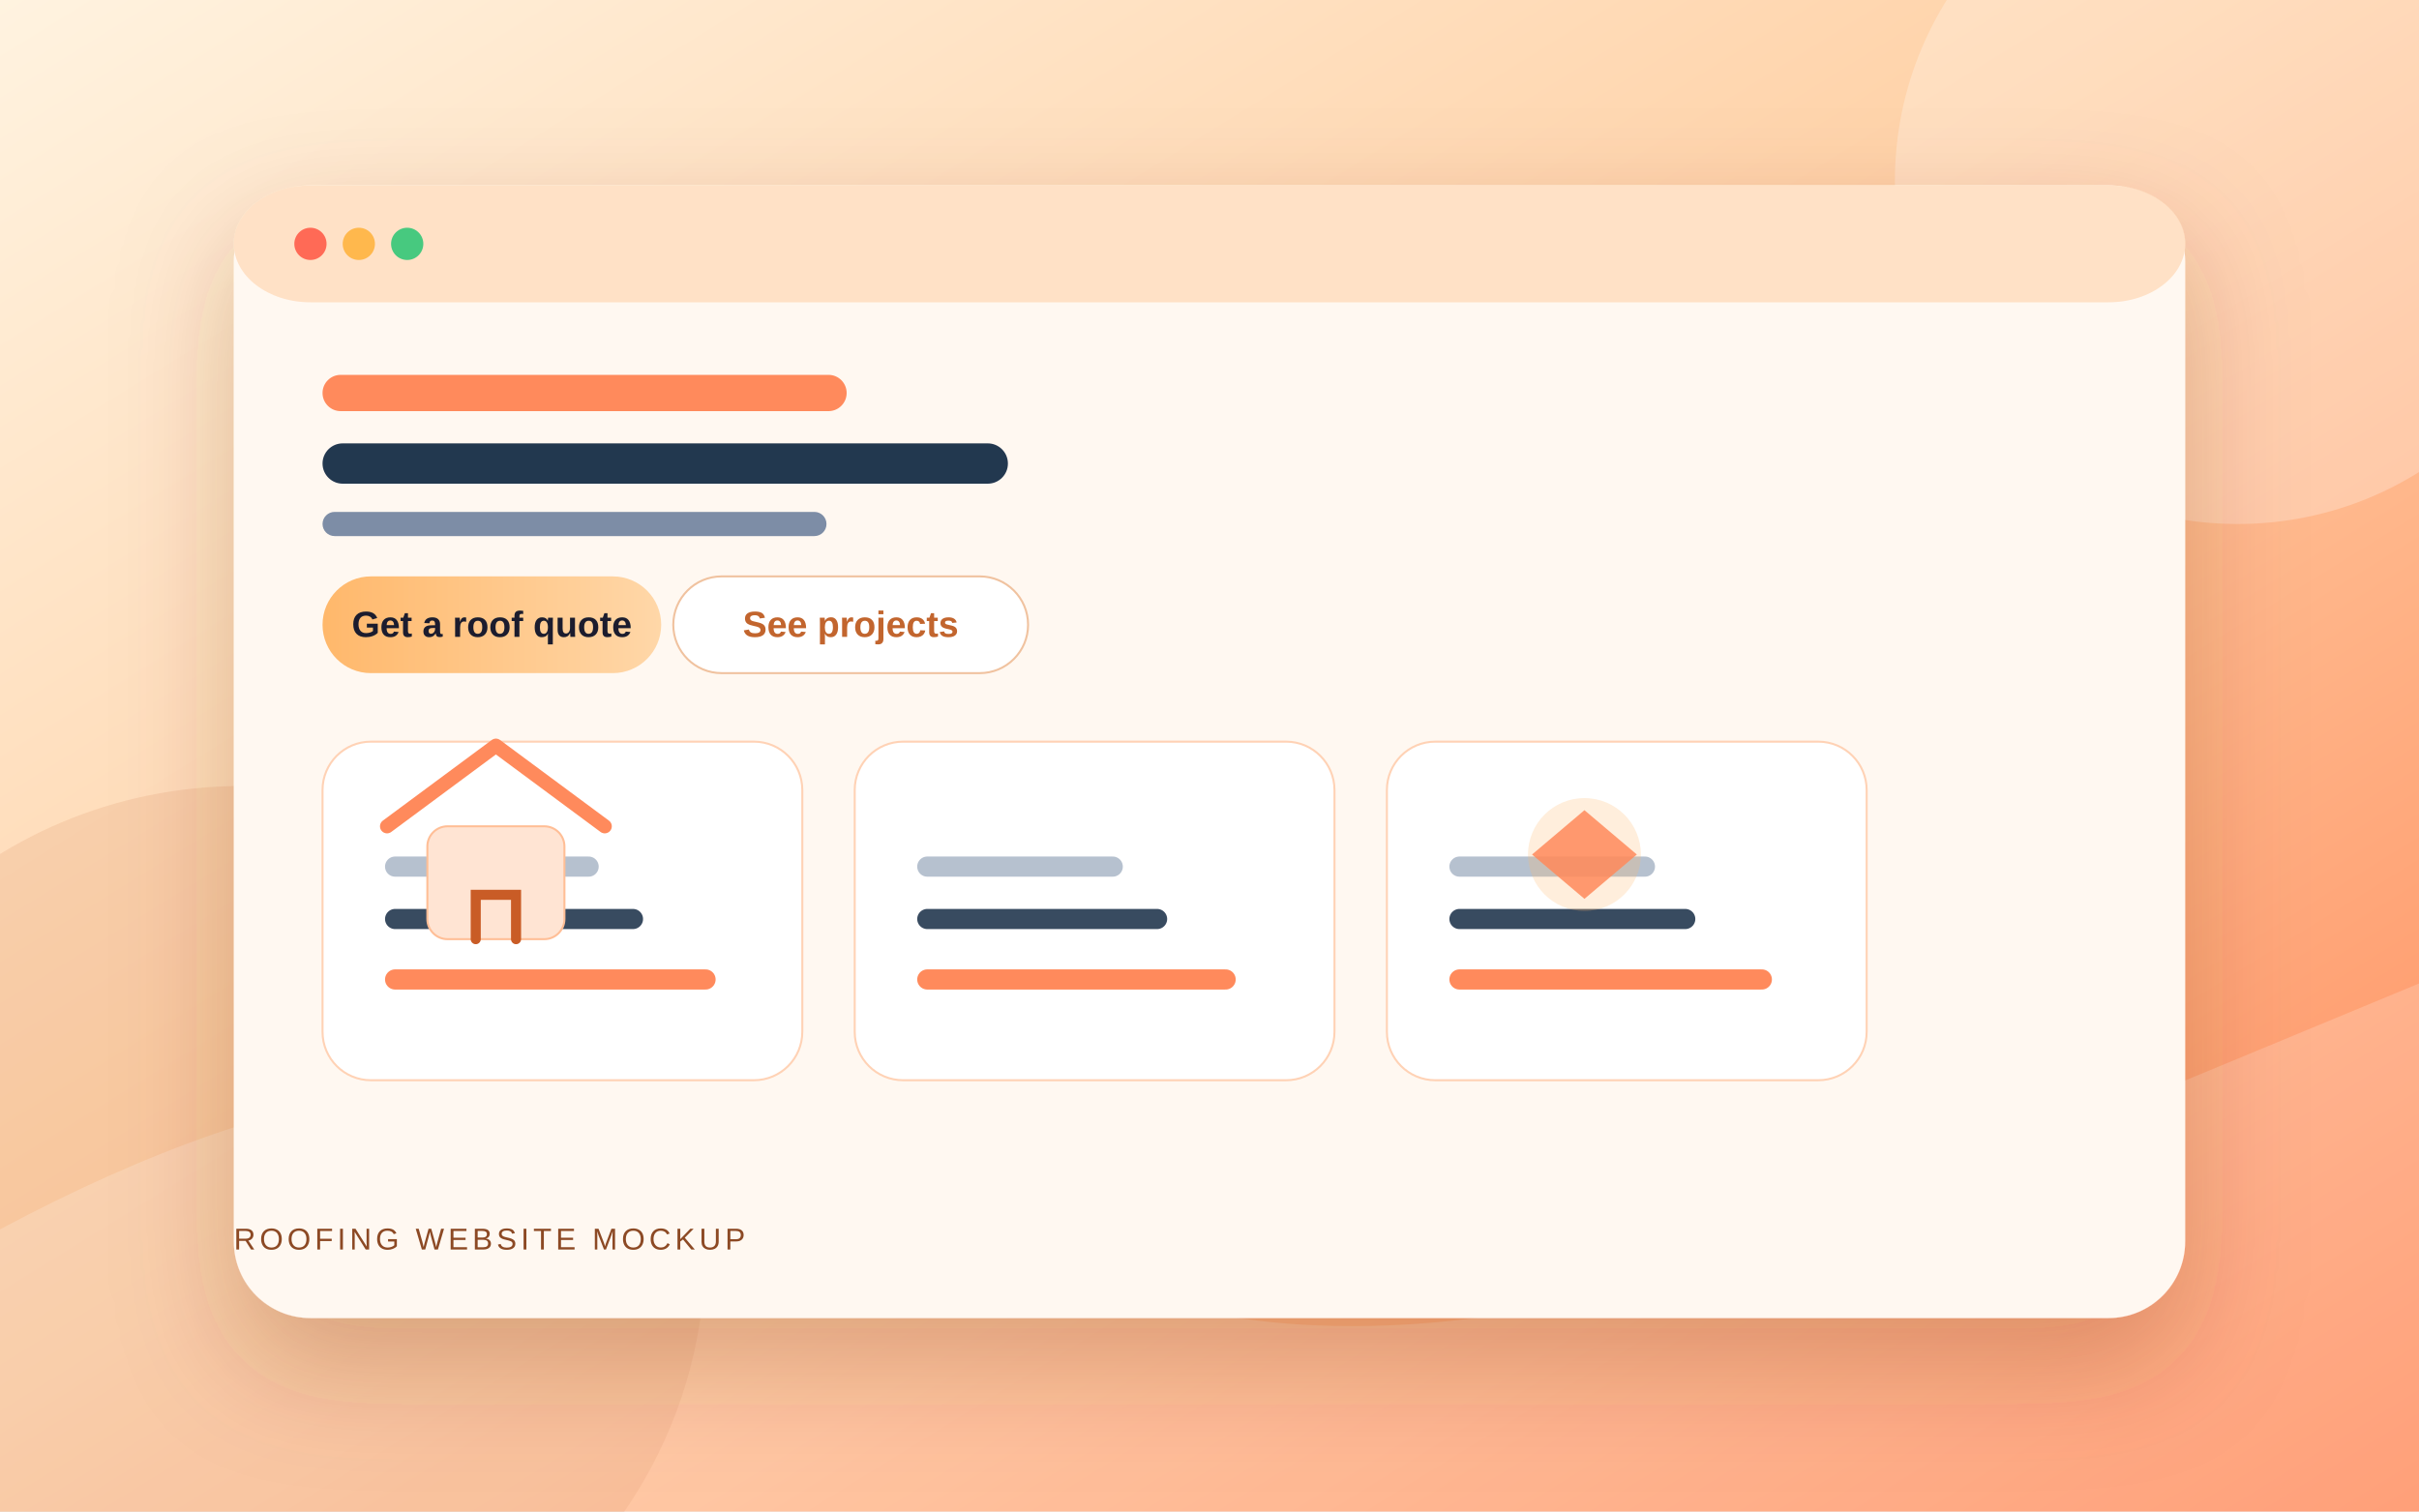
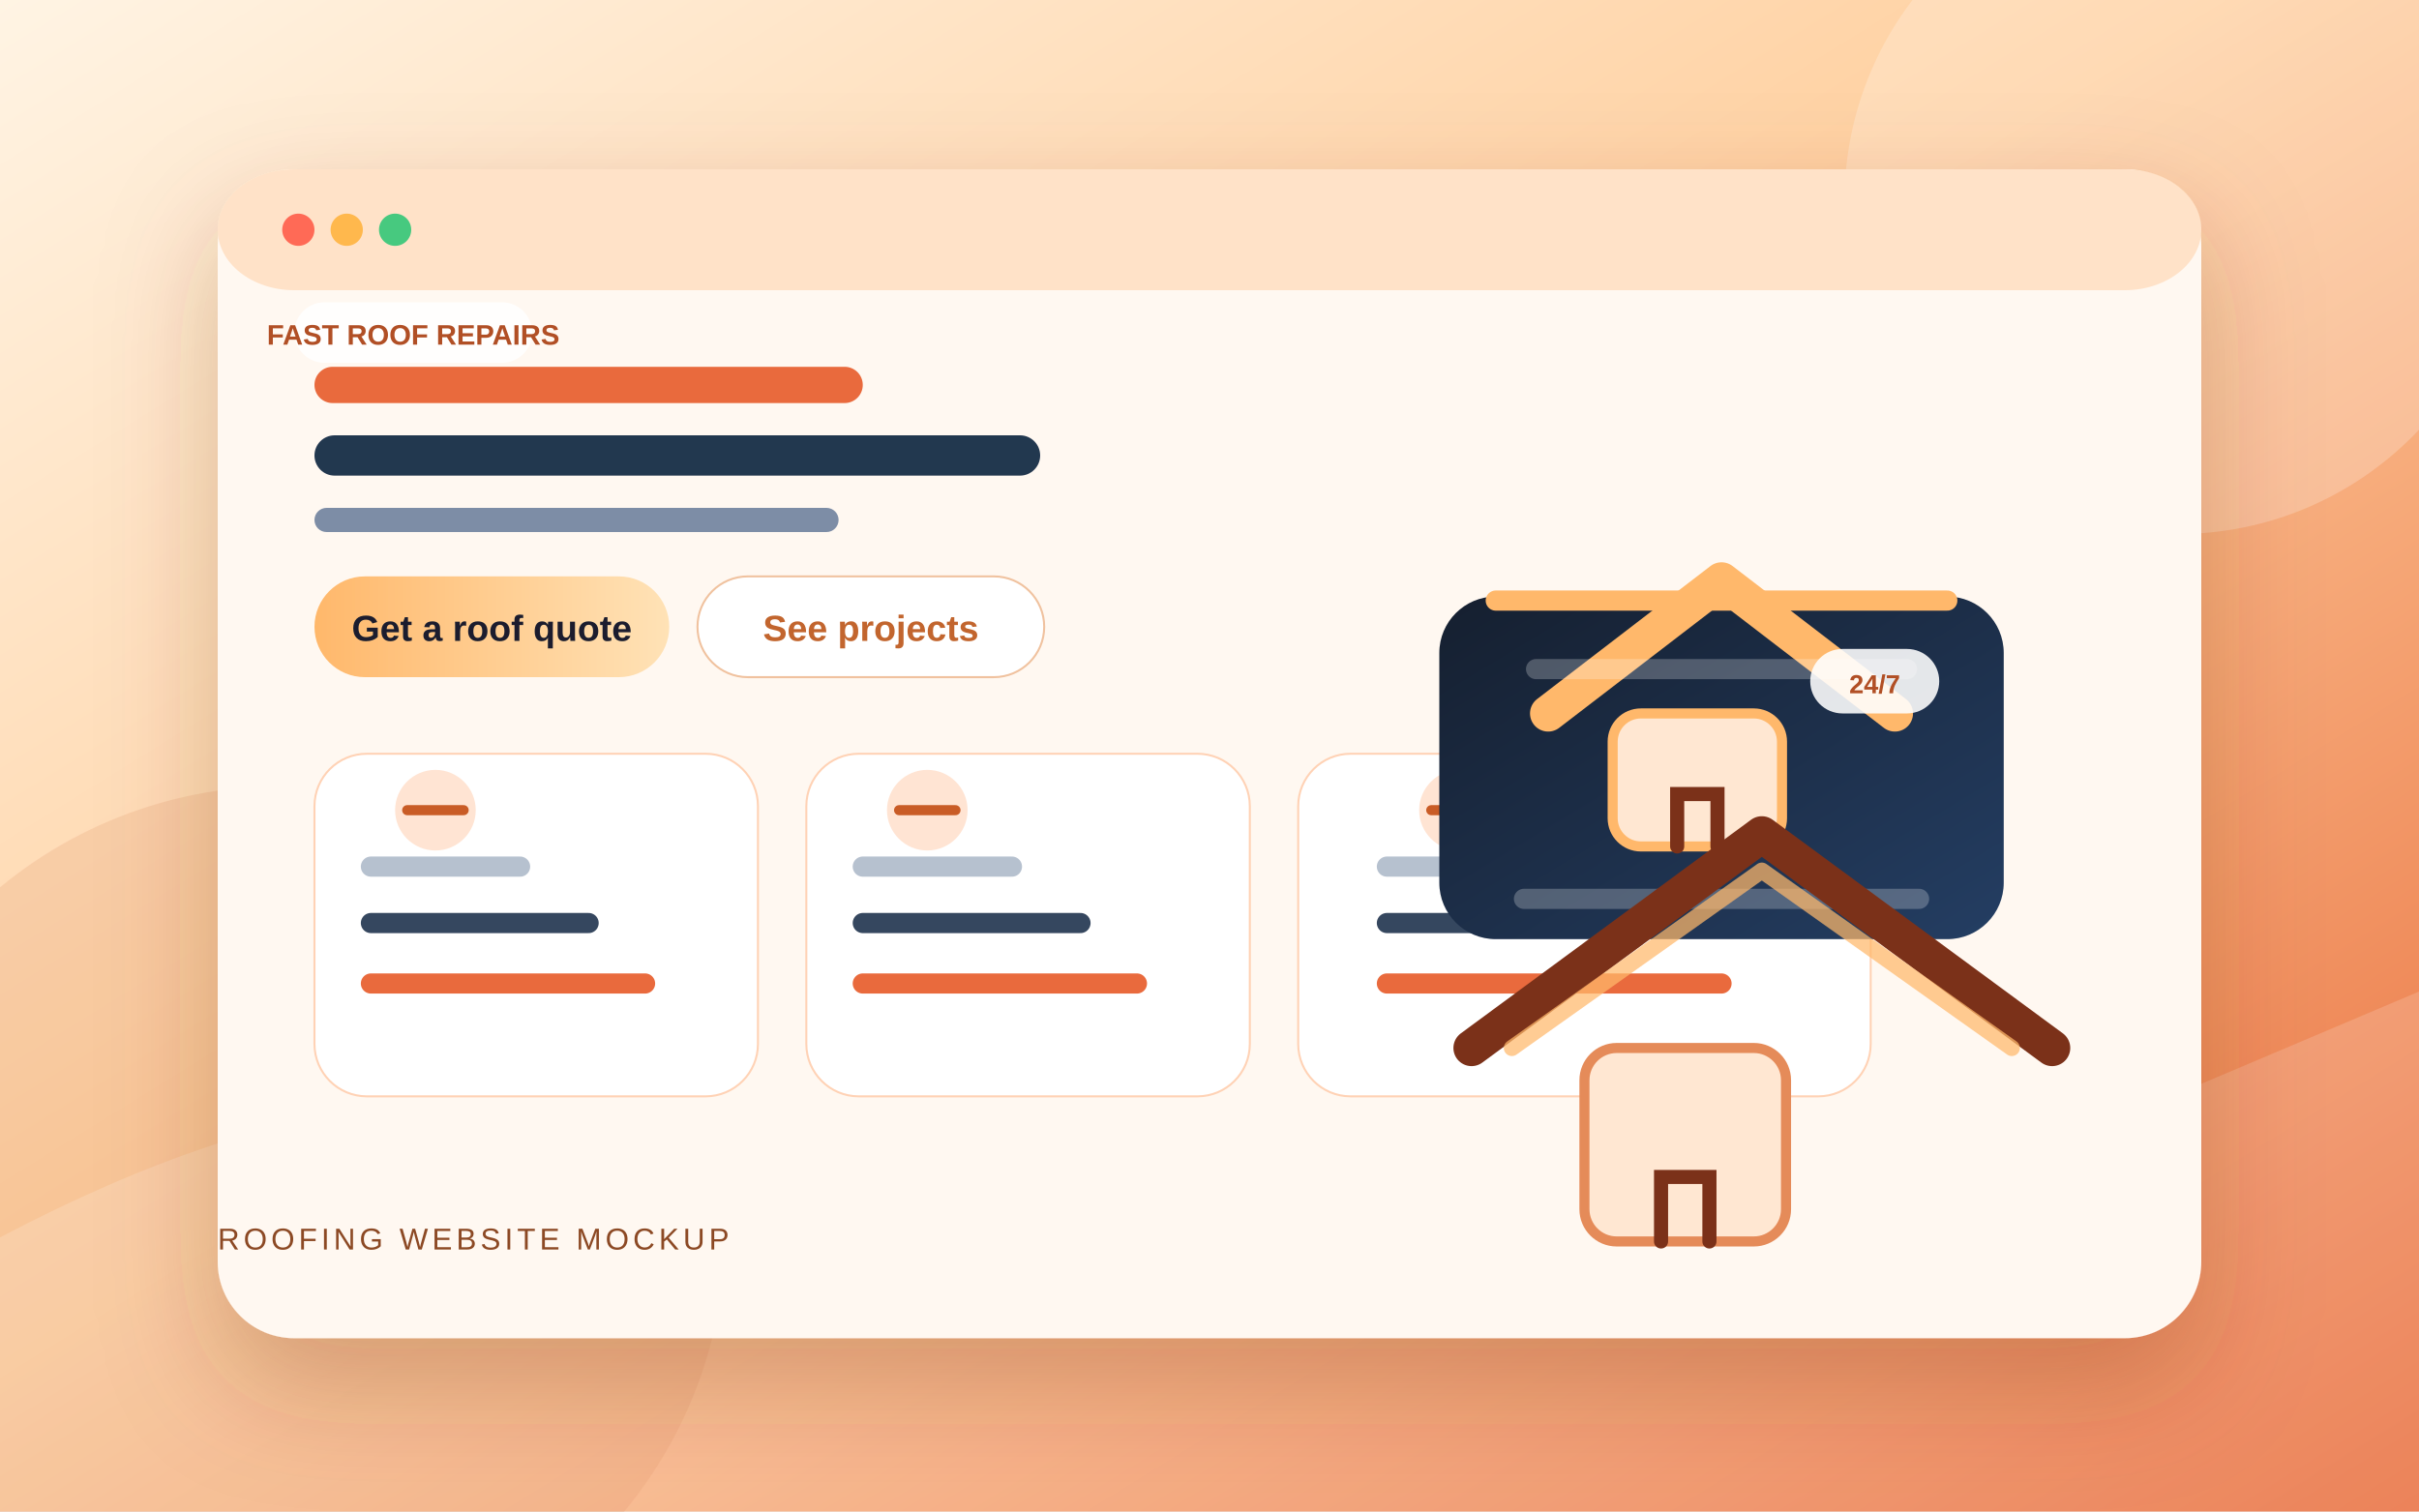
- <svg xmlns="http://www.w3.org/2000/svg" viewBox="0 0 1200 750" role="img" aria-label="Roofing website mockup">
+ <svg xmlns="http://www.w3.org/2000/svg" viewBox="0 0 1200 750" role="img" aria-label="Roofing website mockup" shape-rendering="geometricPrecision" text-rendering="geometricPrecision">
  <defs>
    <linearGradient id="bg" x1="0" y1="0" x2="1" y2="1">
-       <stop offset="0%" stop-color="#fff3e0" />
-       <stop offset="45%" stop-color="#ffd2a8" />
-       <stop offset="100%" stop-color="#ff8a5b" />
+       <stop offset="0%" stop-color="#fff4e4" />
+       <stop offset="45%" stop-color="#ffd0a0" />
+       <stop offset="100%" stop-color="#e86b3a" />
    </linearGradient>
    <linearGradient id="screen" x1="0" y1="0" x2="1" y2="1">
-       <stop offset="0%" stop-color="#132238" />
-       <stop offset="100%" stop-color="#223b61" />
+       <stop offset="0%" stop-color="#151f2f" />
+       <stop offset="100%" stop-color="#243e63" />
    </linearGradient>
    <linearGradient id="cta" x1="0" y1="0" x2="1" y2="0">
      <stop offset="0%" stop-color="#ffb86b" />
-       <stop offset="100%" stop-color="#ffd7a8" />
+       <stop offset="100%" stop-color="#ffe2b6" />
    </linearGradient>
    <filter id="shadow" x="-25%" y="-25%" width="150%" height="150%">
-       <feDropShadow dx="0" dy="24" stdDeviation="28" flood-color="#7a2e10" flood-opacity="0.25" />
+       <feDropShadow dx="0" dy="24" stdDeviation="28" flood-color="#7a2e10" flood-opacity="0.26" />
    </filter>
  </defs>
  <rect width="1200" height="750" fill="url(#bg)" />
-   <circle cx="1110" cy="90" r="170" fill="#fff" opacity="0.25" />
-   <circle cx="120" cy="620" r="230" fill="#c75d2b" opacity="0.12" />
-   <path d="M0 610C150 530 260 520 380 560s160 98 290 98 245-52 530-170v262H0Z" fill="#ffffff" opacity="0.18" />
+   <circle cx="1080" cy="100" r="165" fill="#fff" opacity="0.22" />
+   <circle cx="140" cy="610" r="220" fill="#c75d2b" opacity="0.12" />
+   <path d="M0 614c148-78 258-84 374-50s170 98 302 98 250-54 524-170v258H0Z" fill="#fff" opacity="0.16" />
  <g filter="url(#shadow)">
-     <rect x="116" y="92" width="968" height="562" rx="38" fill="#fff8f1" />
-     <rect x="116" y="92" width="968" height="58" rx="38" fill="#ffe1c6" />
-     <circle cx="154" cy="121" r="8" fill="#ff6b57" />
-     <circle cx="178" cy="121" r="8" fill="#ffb84d" />
-     <circle cx="202" cy="121" r="8" fill="#47c97f" />
-     <rect x="160" y="186" width="260" height="18" rx="9" fill="#ff8a5b" />
-     <rect x="160" y="220" width="340" height="20" rx="10" fill="#243750" />
-     <rect x="160" y="254" width="250" height="12" rx="6" fill="#7d8da6" />
-     <rect x="160" y="286" width="168" height="48" rx="24" fill="url(#cta)" />
-     <text x="244" y="316" font-family="Arial, sans-serif" font-size="18" font-weight="700" fill="#1a1f2e" text-anchor="middle">Get a roof quote</text>
-     <rect x="334" y="286" width="176" height="48" rx="24" fill="#fff" stroke="#f0c29f" />
-     <text x="422" y="316" font-family="Arial, sans-serif" font-size="18" font-weight="700" fill="#c2652d" text-anchor="middle">See projects</text>
-     <rect x="160" y="368" width="238" height="168" rx="24" fill="#fff" stroke="#ffd2b5" />
-     <rect x="424" y="368" width="238" height="168" rx="24" fill="#fff" stroke="#ffd2b5" />
-     <rect x="688" y="368" width="238" height="168" rx="24" fill="#fff" stroke="#ffd2b5" />
-     <path d="M196 486h154" stroke="#ff8a5b" stroke-width="10" stroke-linecap="round" />
-     <path d="M196 456h118" stroke="#243750" stroke-width="10" stroke-linecap="round" opacity="0.9" />
-     <path d="M196 430h96" stroke="#a4b1c3" stroke-width="10" stroke-linecap="round" opacity="0.8" />
-     <path d="M460 486h148" stroke="#ff8a5b" stroke-width="10" stroke-linecap="round" />
-     <path d="M460 456h114" stroke="#243750" stroke-width="10" stroke-linecap="round" opacity="0.9" />
-     <path d="M460 430h92" stroke="#a4b1c3" stroke-width="10" stroke-linecap="round" opacity="0.8" />
-     <path d="M724 486h150" stroke="#ff8a5b" stroke-width="10" stroke-linecap="round" />
-     <path d="M724 456h112" stroke="#243750" stroke-width="10" stroke-linecap="round" opacity="0.9" />
-     <path d="M724 430h92" stroke="#a4b1c3" stroke-width="10" stroke-linecap="round" opacity="0.8" />
-     <path d="M192 410l54-40 54 40" fill="none" stroke="#ff8a5b" stroke-width="7" stroke-linejoin="round" stroke-linecap="round" />
-     <rect x="212" y="410" width="68" height="56" rx="10" fill="#ffe4d3" stroke="#ffbe96" />
-     <path d="M236 466v-22h20v22" fill="none" stroke="#c95b25" stroke-width="5" stroke-linecap="round" />
-     <circle cx="786" cy="424" r="28" fill="#ffb86b" opacity="0.24" />
-     <path d="M786 402l26 22-26 22-26-22Z" fill="#ff8a5b" opacity="0.85" />
+     <rect x="108" y="84" width="984" height="580" rx="38" fill="#fff8f1" />
+     <rect x="108" y="84" width="984" height="60" rx="38" fill="#ffe2c8" />
+     <circle cx="148" cy="114" r="8" fill="#ff6b57" />
+     <circle cx="172" cy="114" r="8" fill="#ffb84d" />
+     <circle cx="196" cy="114" r="8" fill="#47c97f" />
+     <rect x="156" y="182" width="272" height="18" rx="9" fill="#e96a3d" />
+     <rect x="156" y="216" width="360" height="20" rx="10" fill="#243750" />
+     <rect x="156" y="252" width="260" height="12" rx="6" fill="#7d8da6" />
+     <rect x="156" y="286" width="176" height="50" rx="25" fill="url(#cta)" />
+     <text x="244" y="318" font-family="Arial, sans-serif" font-size="18" font-weight="700" fill="#1a1f2e" text-anchor="middle">Get a roof quote</text>
+     <rect x="346" y="286" width="172" height="50" rx="25" fill="#fff" stroke="#f0c29f" />
+     <text x="432" y="318" font-family="Arial, sans-serif" font-size="18" font-weight="700" fill="#c2652d" text-anchor="middle">See projects</text>
+     <rect x="156" y="374" width="220" height="170" rx="26" fill="#fff" stroke="#ffd2b5" />
+     <rect x="400" y="374" width="220" height="170" rx="26" fill="#fff" stroke="#ffd2b5" />
+     <rect x="644" y="374" width="284" height="170" rx="26" fill="#fff" stroke="#ffd2b5" />
+     <path d="M184 488h136" stroke="#e96a3d" stroke-width="10" stroke-linecap="round" />
+     <path d="M184 458h108" stroke="#243750" stroke-width="10" stroke-linecap="round" opacity="0.92" />
+     <path d="M184 430h74" stroke="#a4b1c3" stroke-width="10" stroke-linecap="round" opacity="0.8" />
+     <circle cx="216" cy="402" r="20" fill="#ffe4d3" />
+     <path d="M202 402h28" stroke="#c95b25" stroke-width="5" stroke-linecap="round" />
+     <path d="M428 488h136" stroke="#e96a3d" stroke-width="10" stroke-linecap="round" />
+     <path d="M428 458h108" stroke="#243750" stroke-width="10" stroke-linecap="round" opacity="0.92" />
+     <path d="M428 430h74" stroke="#a4b1c3" stroke-width="10" stroke-linecap="round" opacity="0.8" />
+     <circle cx="460" cy="402" r="20" fill="#ffe4d3" />
+     <path d="M446 402h28" stroke="#c95b25" stroke-width="5" stroke-linecap="round" />
+     <path d="M688 488h166" stroke="#e96a3d" stroke-width="10" stroke-linecap="round" />
+     <path d="M688 458h118" stroke="#243750" stroke-width="10" stroke-linecap="round" opacity="0.92" />
+     <path d="M688 430h82" stroke="#a4b1c3" stroke-width="10" stroke-linecap="round" opacity="0.8" />
+     <circle cx="724" cy="402" r="20" fill="#ffe4d3" />
+     <path d="M710 402h28" stroke="#c95b25" stroke-width="5" stroke-linecap="round" />
  </g>
-   <text x="116" y="620" font-family="Arial, sans-serif" font-size="15" letter-spacing="2" fill="#8c4924">ROOFING WEBSITE MOCKUP</text>
+   <g transform="translate(714 176)">
+     <rect x="0" y="120" width="280" height="170" rx="28" fill="url(#screen)" />
+     <path d="M28 122h224" stroke="#ffb86b" stroke-width="10" stroke-linecap="round" />
+     <path d="M54 178l86-66 86 66" fill="none" stroke="#ffb86b" stroke-width="18" stroke-linecap="round" stroke-linejoin="round" />
+     <rect x="86" y="178" width="84" height="66" rx="14" fill="#ffe7d2" stroke="#ffb86b" stroke-width="5" />
+     <path d="M118 244v-26h20v26" fill="none" stroke="#7b3119" stroke-width="7" stroke-linecap="round" />
+     <path d="M48 156h184" stroke="#ffffff" stroke-opacity="0.24" stroke-width="10" stroke-linecap="round" />
+     <path d="M42 270h196" stroke="#ffffff" stroke-opacity="0.24" stroke-width="10" stroke-linecap="round" />
+     <rect x="184" y="146" width="64" height="32" rx="16" fill="#fff" opacity="0.88" />
+     <text x="216" y="168" font-family="Arial, sans-serif" font-size="13" font-weight="700" fill="#b14f25" text-anchor="middle">24/7</text>
+   </g>
+   <path d="M730 520l144-106 144 106" fill="none" stroke="#7b3119" stroke-width="18" stroke-linecap="round" stroke-linejoin="round" />
+   <path d="M750 520l124-88 124 88" fill="none" stroke="#ffb86b" stroke-width="8" stroke-linecap="round" stroke-linejoin="round" opacity="0.72" />
+   <rect x="786" y="520" width="100" height="96" rx="16" fill="#ffe7d2" stroke="#e58b59" stroke-width="5" />
+   <path d="M824 616v-32h24v32" fill="none" stroke="#7b3119" stroke-width="7" stroke-linecap="round" />
+   <rect x="146" y="150" width="118" height="30" rx="15" fill="#fff" opacity="0.88" />
+   <text x="205" y="171" font-family="Arial, sans-serif" font-size="14" font-weight="700" fill="#b14f25" text-anchor="middle">FAST ROOF REPAIRS</text>
+   <text x="108" y="620" font-family="Arial, sans-serif" font-size="15" letter-spacing="2" fill="#8c4924">ROOFING WEBSITE MOCKUP</text>
</svg>
